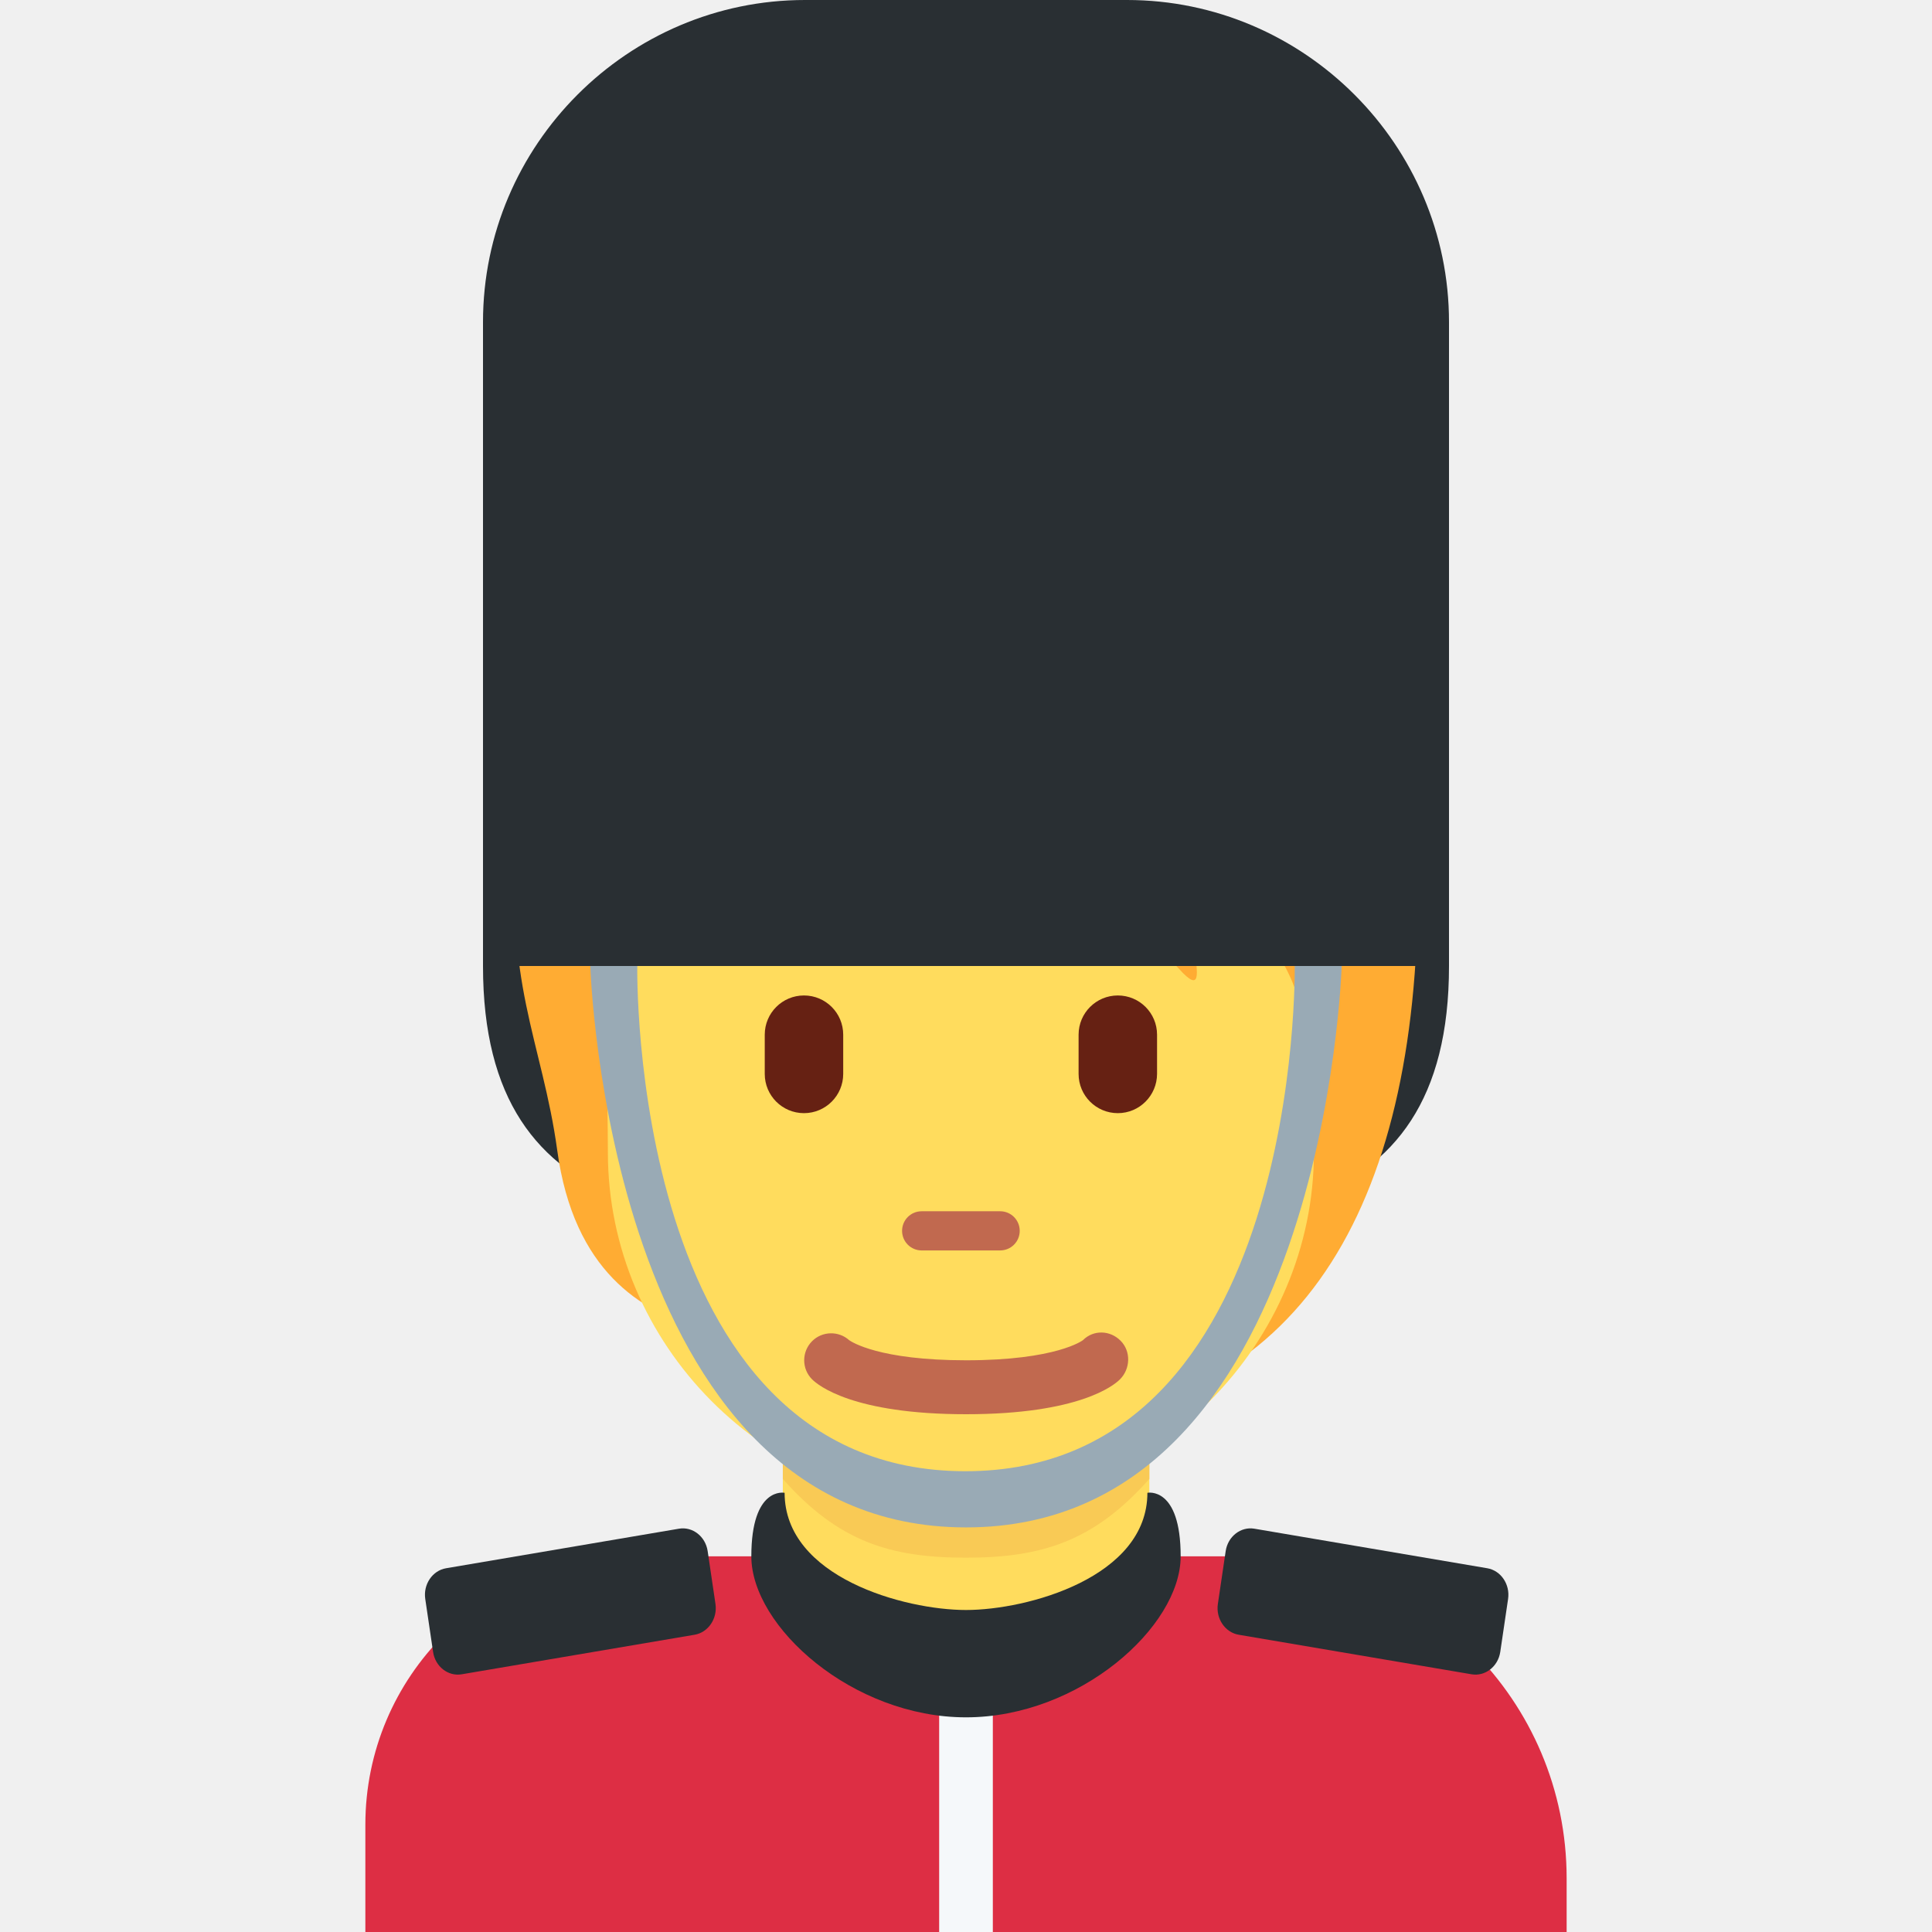
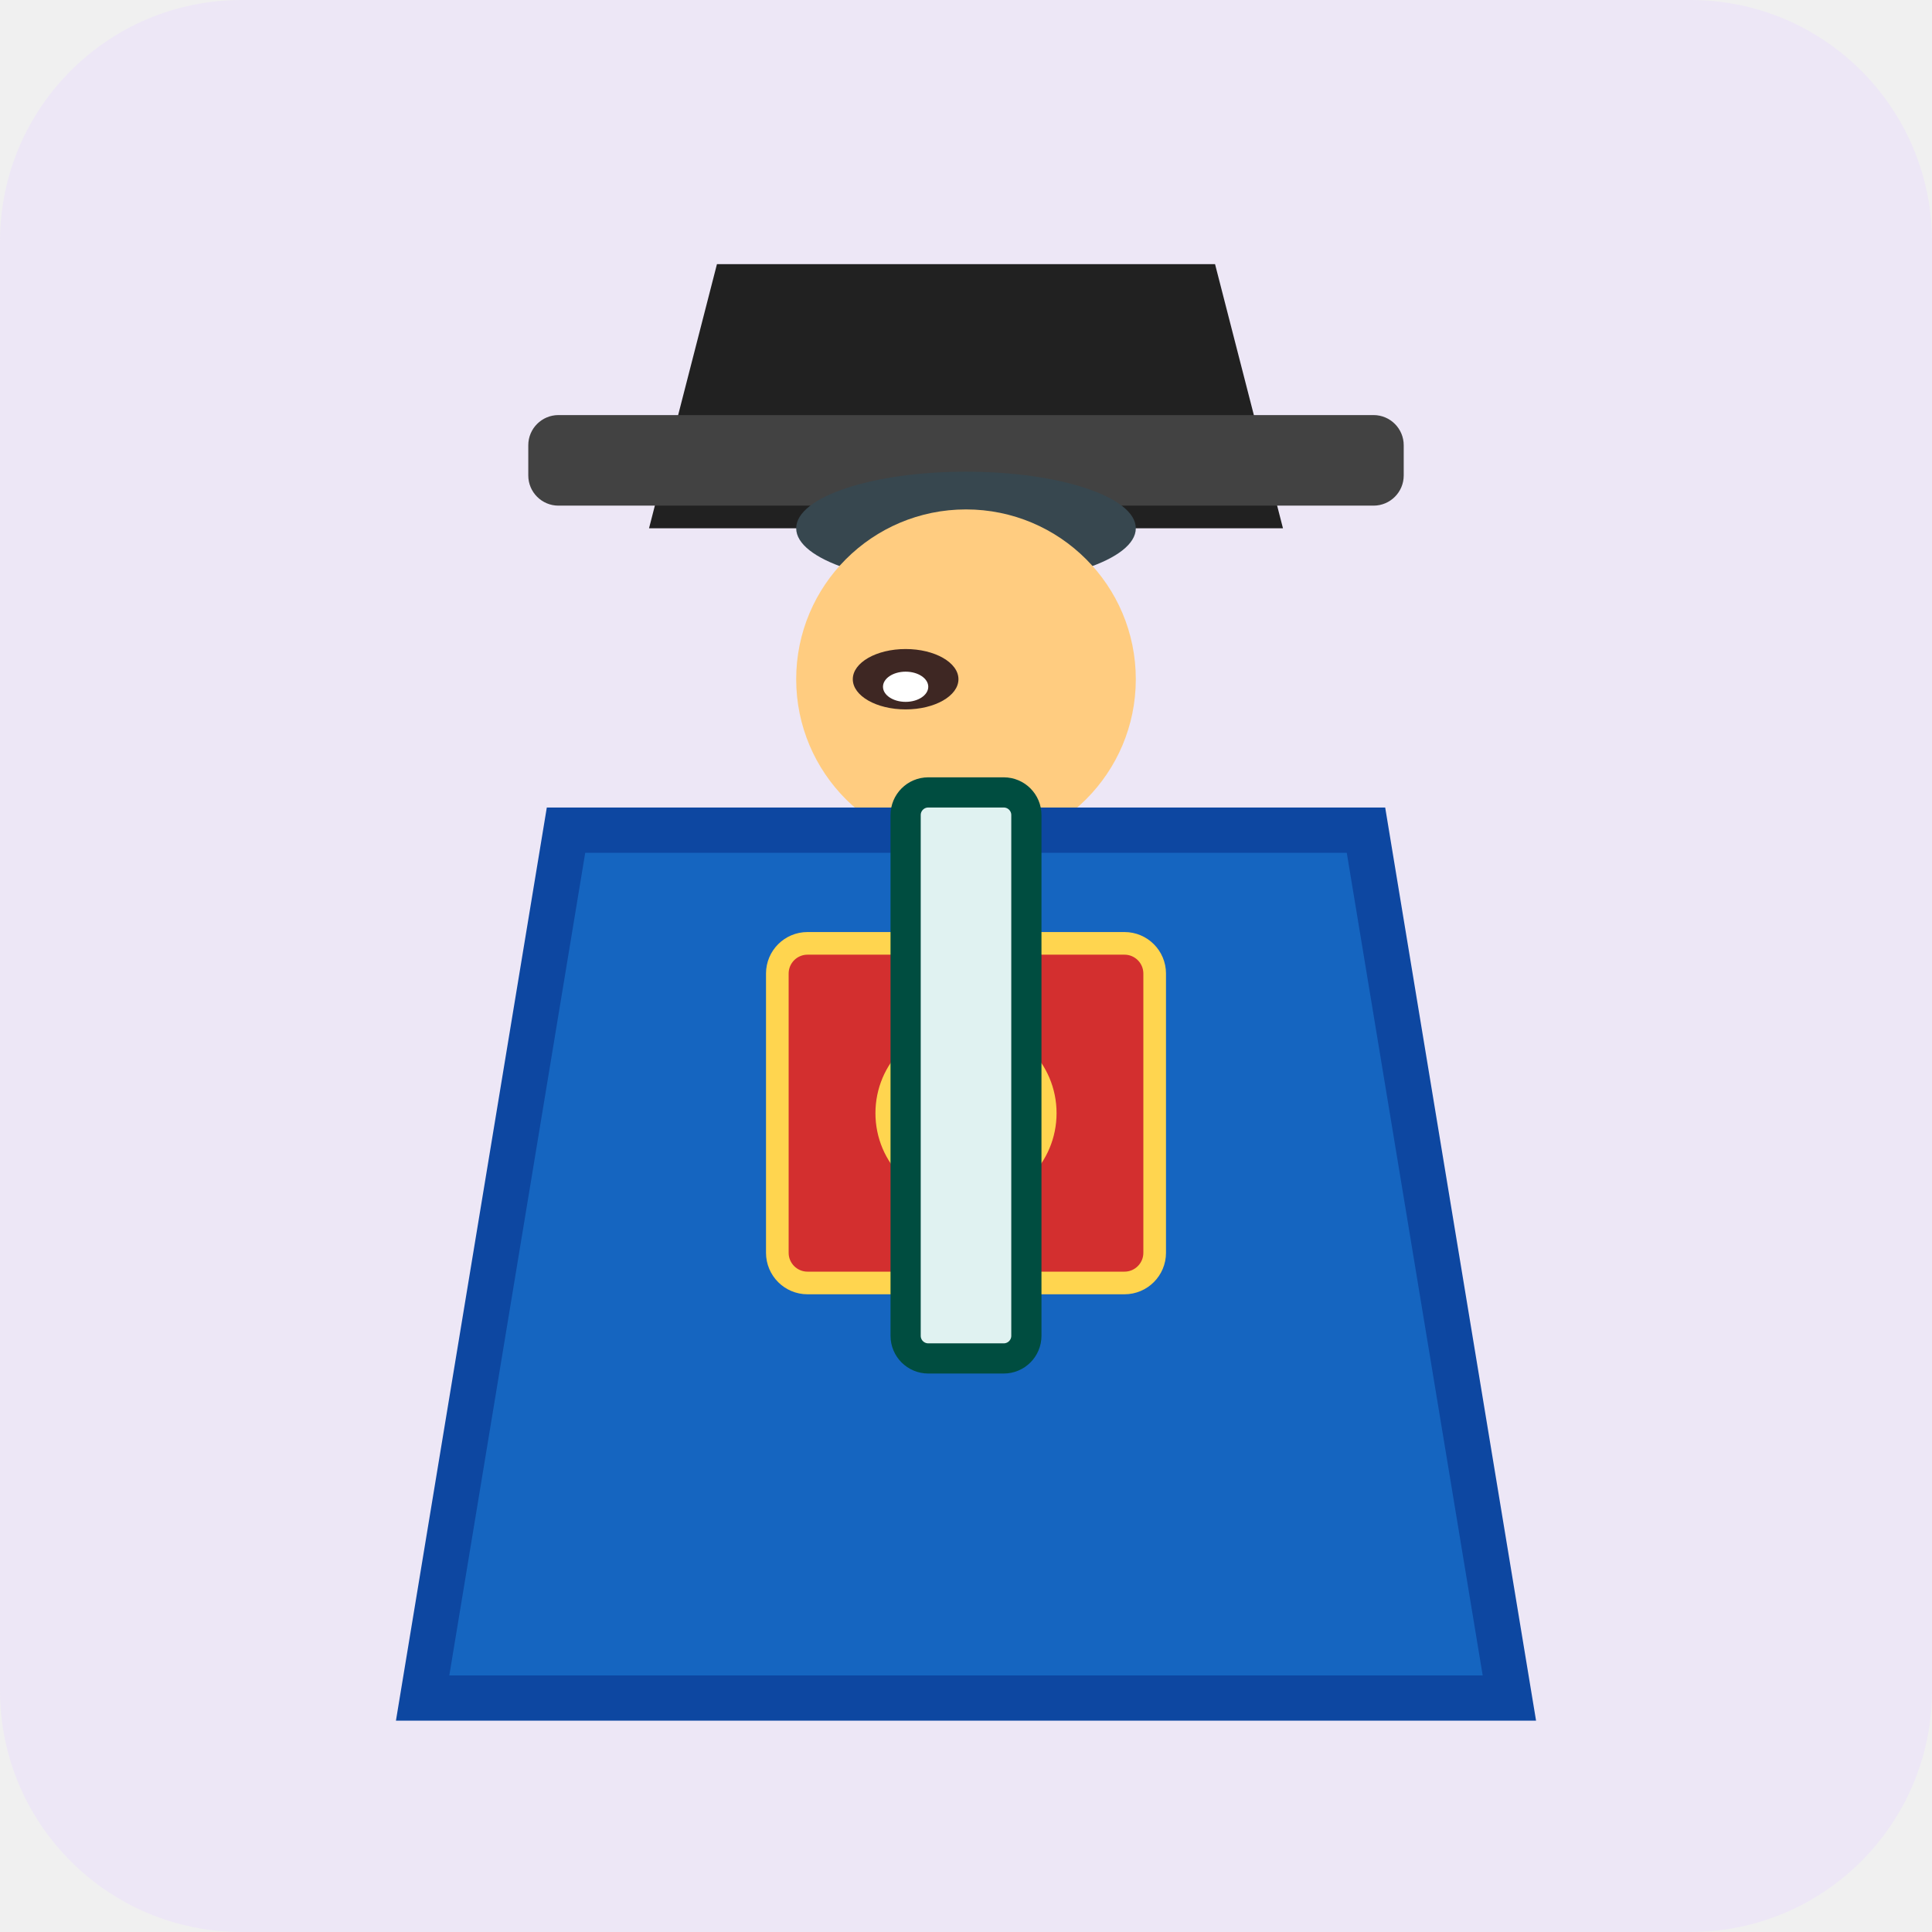
- <svg xmlns="http://www.w3.org/2000/svg" viewBox="0 0 36 36">
-   <path fill="#DD2E44" d="M29.192 36v-1c0-3.314-2.686-6-6-6H11.808c-2.761 0-5 2.239-5 5v2h22.384z" />
-   <path fill="#292F33" d="M9 18c0 4.971 4.029 5 9 5s9-.029 9-5c0-.153-4.563-.998-9-1-4.562-.002-9 .843-9 1z" />
-   <path fill="#FFDC5D" d="M14.587 29.169l3.414 1.493 3.415-1.493v-3.415h-6.829z" />
-   <path fill="#F9CA55" d="M14.587 27.558c1.038 1.173 2.011 1.467 3.411 1.467 1.399 0 2.379-.295 3.418-1.467v-3.414h-6.829v3.414z" />
-   <path fill="#FFAC33" d="M20.76 9.97c-1.476-.478-4.95-.347-5.818.782-2.258.043-4.907 2.084-5.254 4.776-.344 2.665.422 3.902.695 5.905.309 2.27 1.585 2.996 2.605 3.3 1.468 1.939 3.028 1.856 5.648 1.856 5.116 0 7.553-3.423 7.769-9.238.13-3.517-1.934-6.18-5.645-7.381z" />
-   <path fill="#FFDC5D" d="M23.686 17.6c-.495-.685-1.129-1.237-2.518-1.433.521.239 1.02 1.064 1.086 1.52.065.456.13.825-.282.369-1.653-1.827-3.452-1.107-5.236-2.223-1.246-.779-1.625-1.641-1.625-1.641s-.152 1.151-2.041 2.323c-.548.34-1.201 1.097-1.563 2.214-.261.803-.18 1.52-.18 2.744 0 3.574 2.945 6.578 6.578 6.578s6.578-3.031 6.578-6.578c0-2.223-.233-3.092-.797-3.873z" />
-   <path fill="#C1694F" d="M18.636 23.3h-1.462c-.202 0-.365-.163-.365-.365s.163-.365.365-.365h1.462c.202 0 .365.163.365.365s-.163.365-.365.365z" />
-   <path fill="#662113" d="M14.981 20.742c-.404 0-.731-.327-.731-.731v-.731c0-.404.327-.731.731-.731.404 0 .731.327.731.731v.731c0 .403-.327.731-.731.731zm5.848 0c-.404 0-.731-.327-.731-.731v-.731c0-.404.327-.731.731-.731s.731.327.731.731v.731c-.001.403-.328.731-.731.731z" />
-   <path fill="#C1694F" d="M18.001 26.352c-2.112 0-2.76-.541-2.869-.65-.196-.196-.196-.514 0-.711.19-.19.495-.195.692-.018.04.028.553.374 2.177.374 1.687 0 2.175-.372 2.179-.376.196-.195.504-.186.7.011.196.196.186.523-.011.72-.107.109-.756.65-2.868.65" />
-   <path fill="#292F33" d="M27 18V6c0-3.3-2.7-6-6-6h-6c-3.3 0-6 2.7-6 6v12h18zM12.943 30.461l-4.34.737c-.253.043-.493-.144-.533-.416l-.146-.988c-.04-.272.134-.529.388-.572l4.34-.737c.253-.043.493.144.534.416l.146.988c.039.271-.135.529-.389.572zm10.138 0l4.34.737c.253.043.493-.144.534-.416l.146-.988c.04-.272-.134-.529-.388-.572l-4.34-.737c-.253-.043-.493.144-.534.416l-.146.988c-.04.271.135.529.388.572z" />
-   <path fill="#99AAB5" d="M11.875 18s-.174 9.414 6.113 9.414S24.125 18 24.125 18H25s-.307 10.461-7 10.461S11 18 11 18h.875z" />
-   <path fill="#F5F8FA" d="M17.5 31h1v5h-1z" />
-   <path fill="#292F33" d="M21.38 27.816C21.38 29.391 19.144 30 18 30s-3.38-.609-3.38-2.184c0 0-.62-.127-.62 1.184s1.888 3 4 3 4-1.689 4-3-.62-1.184-.62-1.184z" />
+ <svg xmlns="http://www.w3.org/2000/svg" viewBox="0 0 512 512">
+   <rect width="512" height="512" rx="64" fill="#EDE7F6" />
+   <path d="M190 70 L322 70 L340 140 L172 140 Z" fill="#212121" />
+   <rect x="140" y="110" width="232" height="24" rx="8" fill="#424242" />
+   <ellipse cx="256" cy="140" rx="45" ry="15" fill="#37474F" />
+   <circle cx="256" cy="180" r="45" fill="#FFCC80" />
+   <ellipse cx="240" cy="180" rx="14" ry="8" fill="#3E2723" />
+   <ellipse cx="240" cy="182" rx="6" ry="4" fill="#FFFFFF" />
+   <path d="M150 220 L362 220 L400 450 L112 450 Z" fill="#1565C0" stroke="#0D47A1" stroke-width="12" />
+   <rect x="206" y="250" width="100" height="90" rx="8" fill="#D32F2F" stroke="#FFD54F" stroke-width="6" />
+   <circle cx="256" cy="295" r="24" fill="#FFD54F" />
+   <rect x="240" y="210" width="32" height="150" rx="6" fill="#E0F2F1" stroke="#004D40" stroke-width="8" />
</svg>
